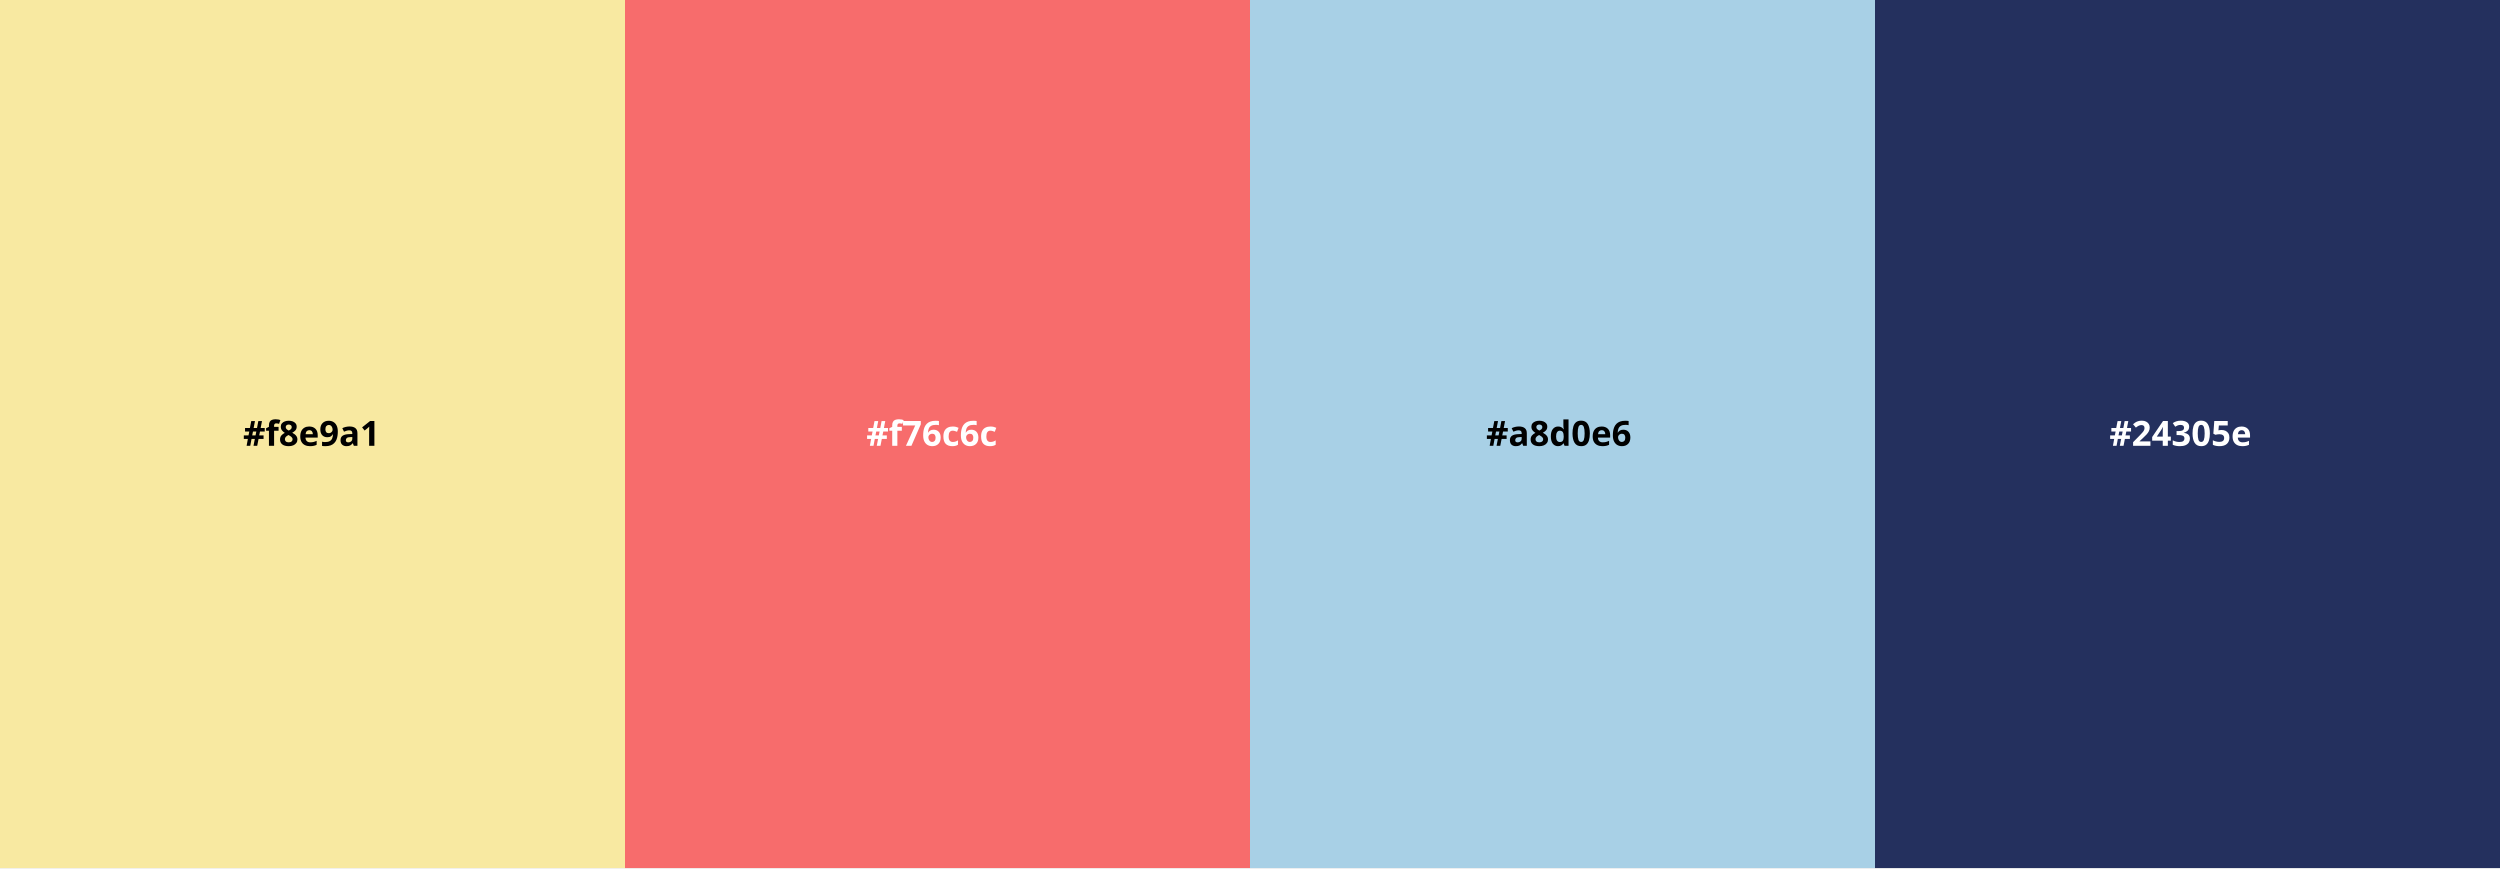
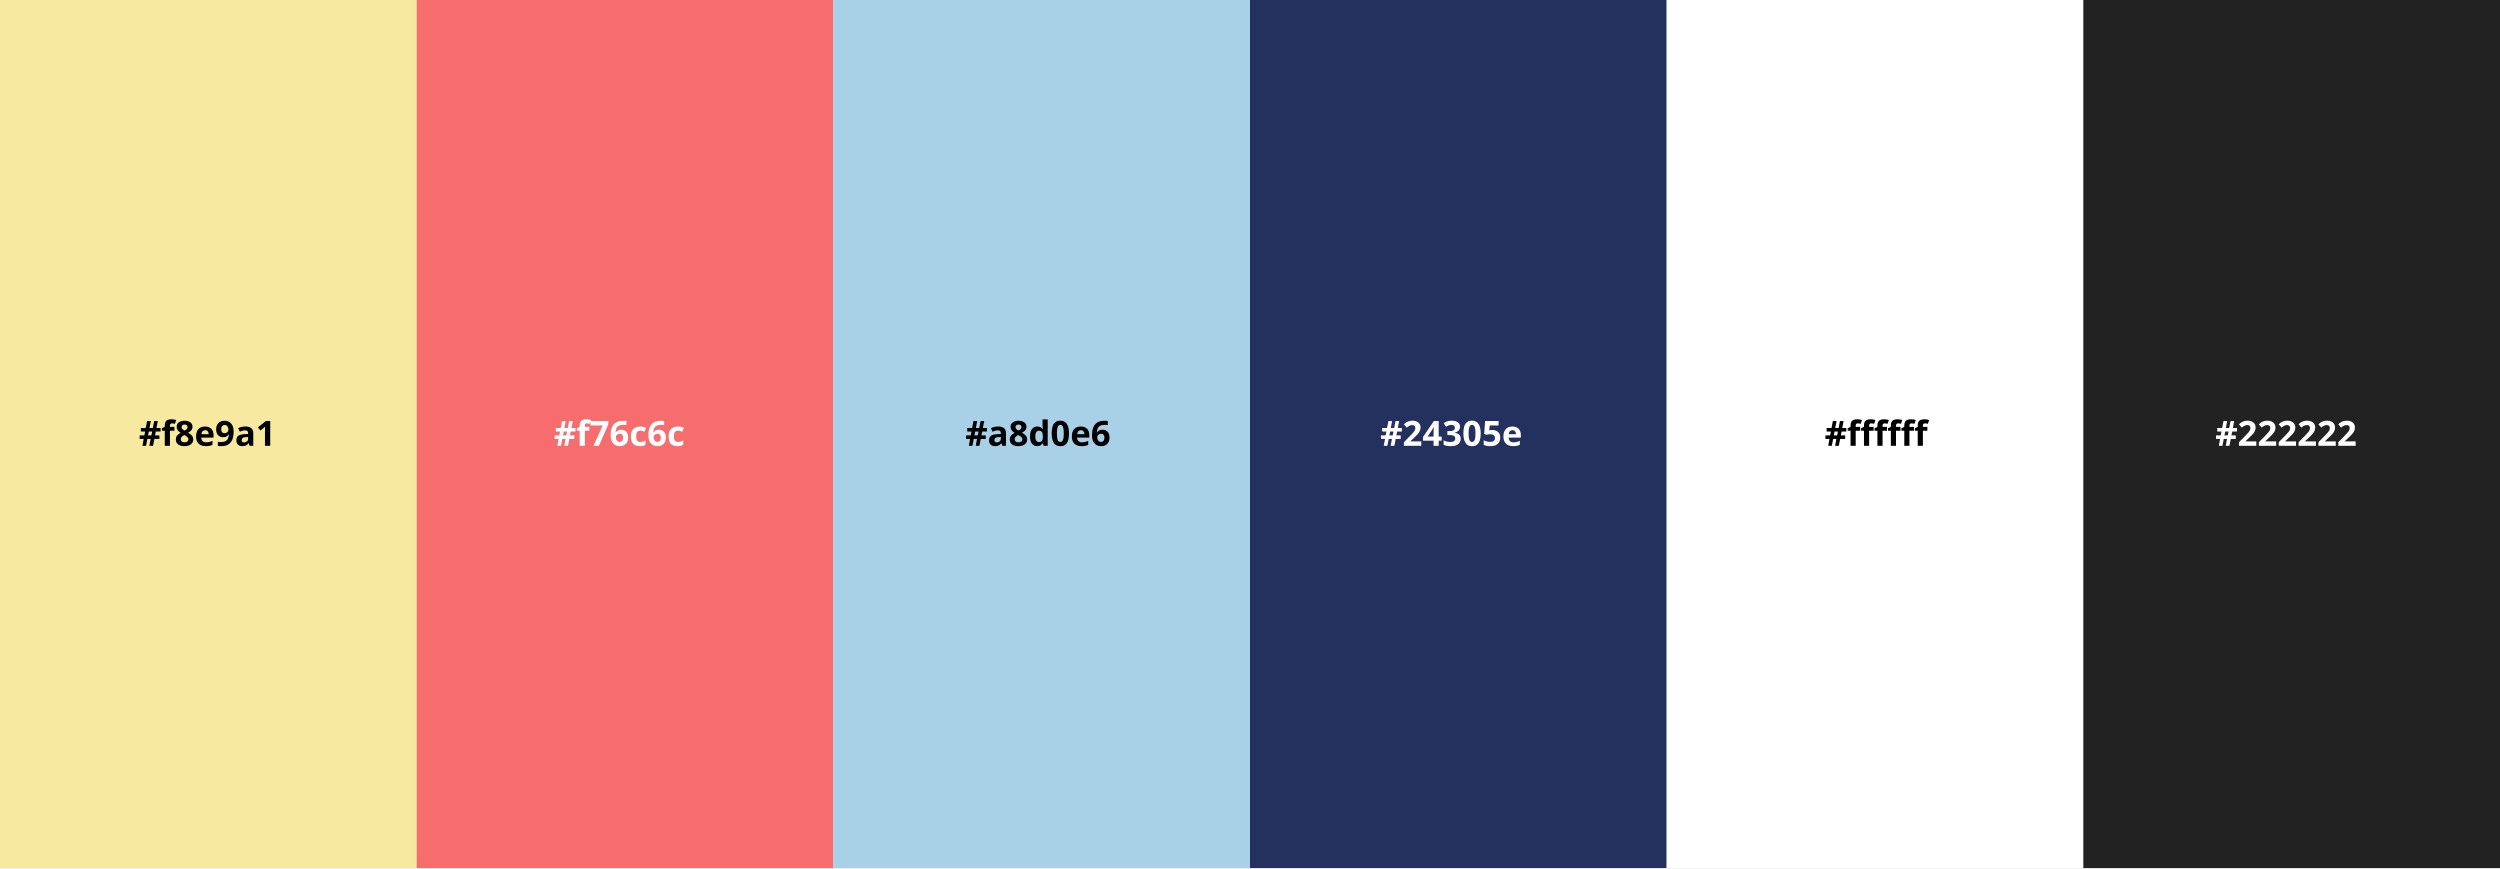
<svg xmlns="http://www.w3.org/2000/svg" width="1440" height="500" viewBox="0 0 1440 500">
  <mask id="satori_om-id">
    <rect x="0" y="0" width="1440" height="500" fill="#fff" />
  </mask>
  <mask id="satori_om-id-0">
-     <rect x="0" y="0" width="360" height="500" fill="#fff" />
+     <rect x="0" y="0" width="240" height="500" fill="#fff" />
  </mask>
-   <rect x="0" y="0" width="360" height="500" fill="#f8e9a1" />
+   <rect x="0" y="0" width="240" height="500" fill="#f8e9a1" />
  <mask id="satori_om-id-0-0">
-     <rect x="140" y="236" width="80" height="28" fill="#fff" />
+     <rect x="80" y="236" width="80" height="28" fill="#fff" />
  </mask>
-   <text x="140" y="256.793" width="12.862" height="28.239" font-weight="bold" font-style="normal" font-size="20" font-family="system-ui" fill="#000000">#</text>
-   <text x="152.862" y="256.793" width="66.385" height="28.239" font-weight="bold" font-style="normal" font-size="20" font-family="system-ui" fill="#000000">f8e9a1</text>
+   <text x="80" y="256.793" width="12.862" height="28.239" font-weight="bold" font-style="normal" font-size="20" font-family="system-ui" fill="#000000">#</text>
+   <text x="92.862" y="256.793" width="66.385" height="28.239" font-weight="bold" font-style="normal" font-size="20" font-family="system-ui" fill="#000000">f8e9a1</text>
  <mask id="satori_om-id-1">
-     <rect x="360" y="0" width="360" height="500" fill="#fff" />
+     <rect x="240" y="0" width="240" height="500" fill="#fff" />
  </mask>
-   <rect x="360" y="0" width="360" height="500" fill="#f76c6c" />
+   <rect x="240" y="0" width="240" height="500" fill="#f76c6c" />
  <mask id="satori_om-id-1-0">
-     <rect x="499" y="236" width="82" height="28" fill="#fff" />
+     <rect x="319" y="236" width="82" height="28" fill="#fff" />
  </mask>
-   <text x="499" y="256.793" width="12.862" height="28.239" font-weight="bold" font-style="normal" font-size="20" font-family="system-ui" fill="#FFFFFF">#</text>
-   <text x="511.862" y="256.793" width="68.303" height="28.239" font-weight="bold" font-style="normal" font-size="20" font-family="system-ui" fill="#FFFFFF">f76c6c</text>
+   <text x="319" y="256.793" width="12.862" height="28.239" font-weight="bold" font-style="normal" font-size="20" font-family="system-ui" fill="#FFFFFF">#</text>
+   <text x="331.862" y="256.793" width="68.303" height="28.239" font-weight="bold" font-style="normal" font-size="20" font-family="system-ui" fill="#FFFFFF">f76c6c</text>
  <mask id="satori_om-id-2">
-     <rect x="720" y="0" width="360" height="500" fill="#fff" />
+     <rect x="480" y="0" width="240" height="500" fill="#fff" />
  </mask>
-   <rect x="720" y="0" width="360" height="500" fill="#a8d0e6" />
+   <rect x="480" y="0" width="240" height="500" fill="#a8d0e6" />
  <mask id="satori_om-id-2-0">
-     <rect x="856" y="236" width="89" height="28" fill="#fff" />
+     <rect x="556" y="236" width="89" height="28" fill="#fff" />
  </mask>
-   <text x="856" y="256.793" width="12.862" height="28.239" font-weight="bold" font-style="normal" font-size="20" font-family="system-ui" fill="#000000">#</text>
-   <text x="868.862" y="256.793" width="75.17" height="28.239" font-weight="bold" font-style="normal" font-size="20" font-family="system-ui" fill="#000000">a8d0e6</text>
+   <text x="556" y="256.793" width="12.862" height="28.239" font-weight="bold" font-style="normal" font-size="20" font-family="system-ui" fill="#000000">#</text>
+   <text x="568.862" y="256.793" width="75.17" height="28.239" font-weight="bold" font-style="normal" font-size="20" font-family="system-ui" fill="#000000">a8d0e6</text>
  <mask id="satori_om-id-3">
-     <rect x="1080" y="0" width="360" height="500" fill="#fff" />
+     <rect x="720" y="0" width="240" height="500" fill="#fff" />
  </mask>
-   <rect x="1080" y="0" width="360" height="500" fill="#24305e" />
+   <rect x="720" y="0" width="240" height="500" fill="#24305e" />
  <mask id="satori_om-id-3-0">
-     <rect x="1215" y="236" width="90" height="28" fill="#fff" />
+     <rect x="795" y="236" width="90" height="28" fill="#fff" />
  </mask>
-   <text x="1215" y="256.793" width="12.862" height="28.239" font-weight="bold" font-style="normal" font-size="20" font-family="system-ui" fill="#FFFFFF">#</text>
-   <text x="1227.862" y="256.793" width="76.619" height="28.239" font-weight="bold" font-style="normal" font-size="20" font-family="system-ui" fill="#FFFFFF">24305e</text>
+   <text x="795" y="256.793" width="12.862" height="28.239" font-weight="bold" font-style="normal" font-size="20" font-family="system-ui" fill="#FFFFFF">#</text>
+   <text x="807.862" y="256.793" width="76.619" height="28.239" font-weight="bold" font-style="normal" font-size="20" font-family="system-ui" fill="#FFFFFF">24305e</text>
+   <mask id="satori_om-id-4">
+     <rect x="960" y="0" width="240" height="500" fill="#fff" />
+   </mask>
+   <rect x="960" y="0" width="240" height="500" fill="#ffffff" />
+   <mask id="satori_om-id-4-0">
+     <rect x="1051" y="236" width="59" height="28" fill="#fff" />
+   </mask>
+   <text x="1051" y="256.793" width="12.862" height="28.239" font-weight="bold" font-style="normal" font-size="20" font-family="system-ui" fill="#000000">#</text>
+   <text x="1063.862" y="256.793" width="45.256" height="28.239" font-weight="bold" font-style="normal" font-size="20" font-family="system-ui" fill="#000000">ffffff</text>
+   <mask id="satori_om-id-5">
+     <rect x="1200" y="0" width="240" height="500" fill="#fff" />
+   </mask>
+   <rect x="1200" y="0" width="240" height="500" fill="#222222" />
+   <mask id="satori_om-id-5-0">
+     <rect x="1276" y="236" width="88" height="28" fill="#fff" />
+   </mask>
+   <text x="1276" y="256.793" width="12.862" height="28.239" font-weight="bold" font-style="normal" font-size="20" font-family="system-ui" fill="#FFFFFF">#</text>
+   <text x="1288.862" y="256.793" width="74.574" height="28.239" font-weight="bold" font-style="normal" font-size="20" font-family="system-ui" fill="#FFFFFF">222222</text>
</svg>
